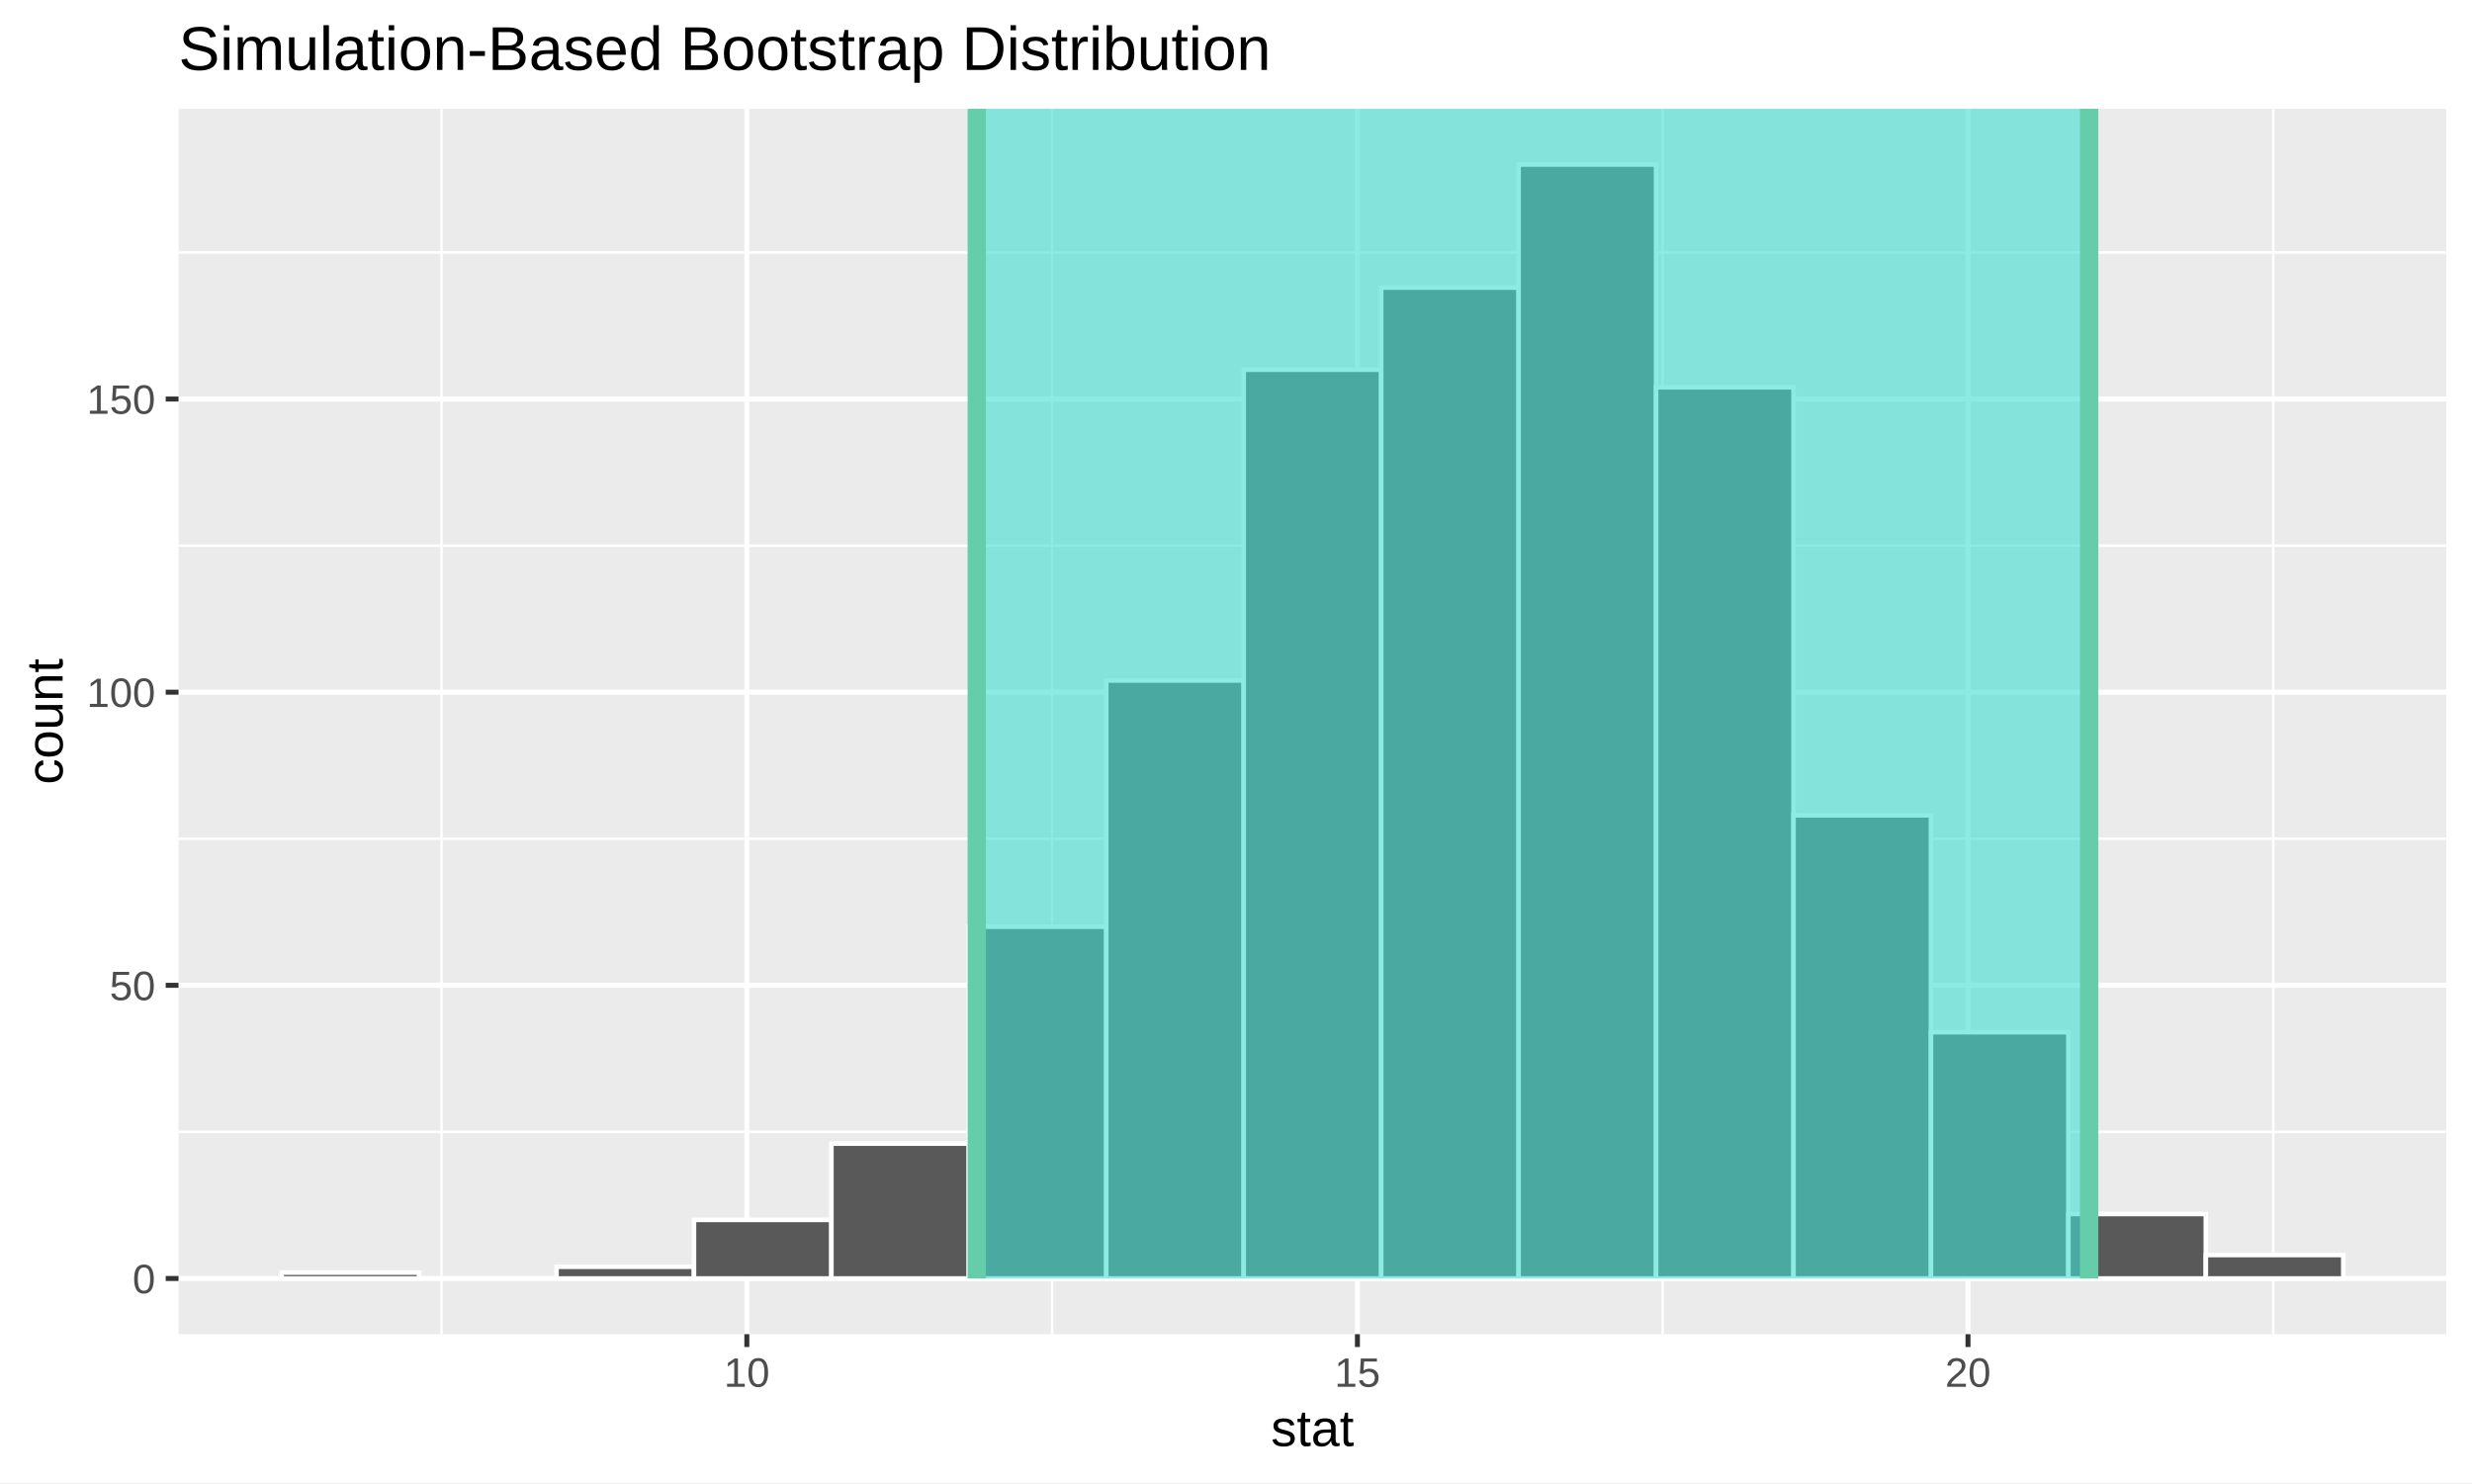
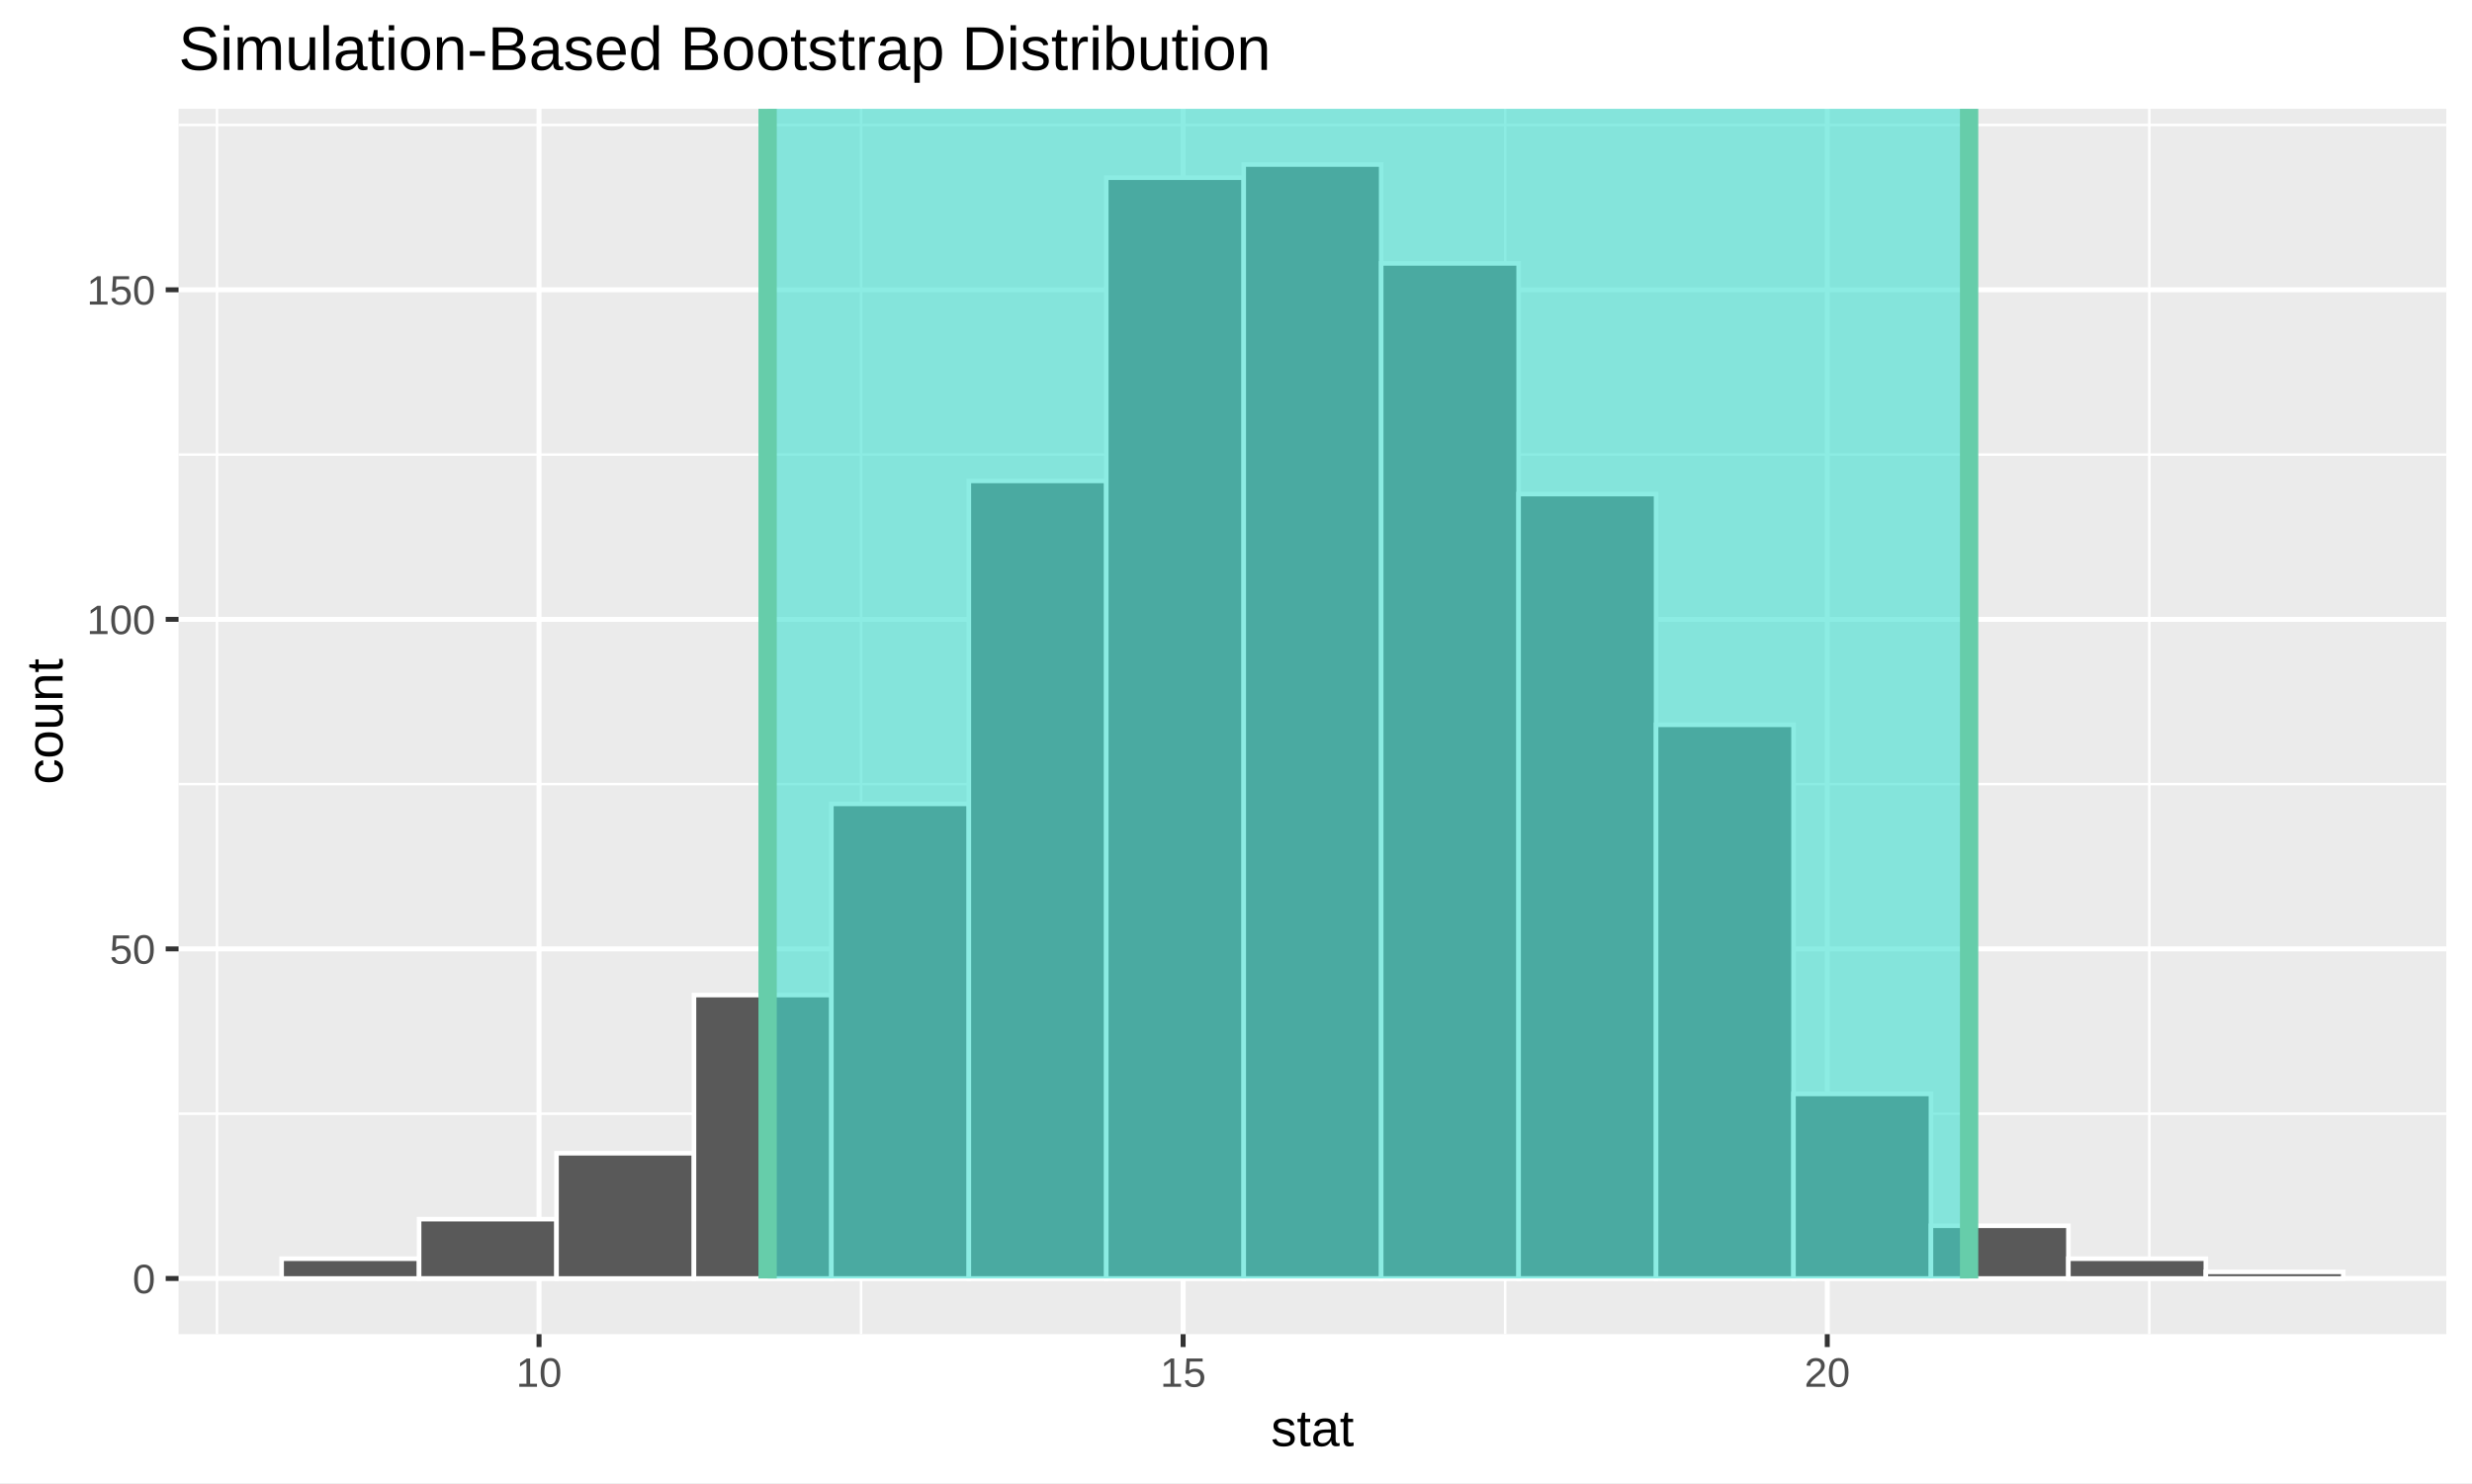
<svg xmlns="http://www.w3.org/2000/svg" class="svglite" width="576.00pt" height="345.60pt" viewBox="0 0 576.00 345.60">
  <defs>
    <style type="text/css">
    .svglite line, .svglite polyline, .svglite polygon, .svglite path, .svglite rect, .svglite circle {
      fill: none;
      stroke: #000000;
      stroke-linecap: round;
      stroke-linejoin: round;
      stroke-miterlimit: 10.00;
    }
    .svglite text {
      white-space: pre;
    }
  </style>
  </defs>
  <rect width="100%" height="100%" style="stroke: none; fill: #FFFFFF;" />
  <defs>
    <clipPath id="cpMC4wMHw1NzYuMDB8MC4wMHwzNDUuNjA=">
      <rect x="0.00" y="0.00" width="576.00" height="345.60" />
    </clipPath>
  </defs>
  <g clip-path="url(#cpMC4wMHw1NzYuMDB8MC4wMHwzNDUuNjA=)">
    <rect x="0.00" y="0.00" width="576.00" height="345.60" style="stroke-width: 1.16; stroke: #FFFFFF; fill: #FFFFFF;" />
  </g>
  <defs>
    <clipPath id="cpNDEuNjB8NTcwLjAyfDI1LjM2fDMxMC45Mg==">
      <rect x="41.60" y="25.36" width="528.42" height="285.56" />
    </clipPath>
  </defs>
  <g clip-path="url(#cpNDEuNjB8NTcwLjAyfDI1LjM2fDMxMC45Mg==)">
    <rect x="41.60" y="25.36" width="528.42" height="285.56" style="stroke-width: 1.16; stroke: none; fill: #EBEBEB;" />
-     <polyline points="41.60,263.78 570.02,263.78 " style="stroke-width: 0.58; stroke: #FFFFFF; stroke-linecap: butt;" />
-     <polyline points="41.60,195.47 570.02,195.47 " style="stroke-width: 0.58; stroke: #FFFFFF; stroke-linecap: butt;" />
-     <polyline points="41.60,127.15 570.02,127.15 " style="stroke-width: 0.58; stroke: #FFFFFF; stroke-linecap: butt;" />
-     <polyline points="41.60,58.83 570.02,58.83 " style="stroke-width: 0.58; stroke: #FFFFFF; stroke-linecap: butt;" />
-     <polyline points="102.88,310.92 102.88,25.36 " style="stroke-width: 0.58; stroke: #FFFFFF; stroke-linecap: butt;" />
-     <polyline points="245.15,310.92 245.15,25.36 " style="stroke-width: 0.58; stroke: #FFFFFF; stroke-linecap: butt;" />
-     <polyline points="387.42,310.92 387.42,25.36 " style="stroke-width: 0.58; stroke: #FFFFFF; stroke-linecap: butt;" />
-     <polyline points="529.69,310.92 529.69,25.36 " style="stroke-width: 0.58; stroke: #FFFFFF; stroke-linecap: butt;" />
+     <polyline points="41.60,259.54 570.02,259.54 " style="stroke-width: 0.58; stroke: #FFFFFF; stroke-linecap: butt;" />
+     <polyline points="41.60,182.73 570.02,182.73 " style="stroke-width: 0.58; stroke: #FFFFFF; stroke-linecap: butt;" />
+     <polyline points="41.60,105.93 570.02,105.93 " style="stroke-width: 0.58; stroke: #FFFFFF; stroke-linecap: butt;" />
+     <polyline points="41.60,29.12 570.02,29.12 " style="stroke-width: 0.58; stroke: #FFFFFF; stroke-linecap: butt;" />
+     <polyline points="50.56,310.92 50.56,25.36 " style="stroke-width: 0.58; stroke: #FFFFFF; stroke-linecap: butt;" />
+     <polyline points="200.64,310.92 200.64,25.36 " style="stroke-width: 0.58; stroke: #FFFFFF; stroke-linecap: butt;" />
+     <polyline points="350.72,310.92 350.72,25.36 " style="stroke-width: 0.58; stroke: #FFFFFF; stroke-linecap: butt;" />
+     <polyline points="500.81,310.92 500.81,25.36 " style="stroke-width: 0.58; stroke: #FFFFFF; stroke-linecap: butt;" />
    <polyline points="41.60,297.94 570.02,297.94 " style="stroke-width: 1.16; stroke: #FFFFFF; stroke-linecap: butt;" />
-     <polyline points="41.60,229.62 570.02,229.62 " style="stroke-width: 1.16; stroke: #FFFFFF; stroke-linecap: butt;" />
-     <polyline points="41.60,161.31 570.02,161.31 " style="stroke-width: 1.16; stroke: #FFFFFF; stroke-linecap: butt;" />
-     <polyline points="41.60,92.99 570.02,92.99 " style="stroke-width: 1.16; stroke: #FFFFFF; stroke-linecap: butt;" />
-     <polyline points="174.02,310.92 174.02,25.36 " style="stroke-width: 1.16; stroke: #FFFFFF; stroke-linecap: butt;" />
-     <polyline points="316.29,310.92 316.29,25.36 " style="stroke-width: 1.16; stroke: #FFFFFF; stroke-linecap: butt;" />
-     <polyline points="458.56,310.92 458.56,25.36 " style="stroke-width: 1.16; stroke: #FFFFFF; stroke-linecap: butt;" />
-     <rect x="65.62" y="296.57" width="32.03" height="1.37" style="stroke-width: 1.07; stroke: #FFFFFF; stroke-linecap: square; stroke-linejoin: miter; fill: #595959;" />
-     <rect x="97.65" y="297.94" width="32.03" height="0.00" style="stroke-width: 1.07; stroke: #FFFFFF; stroke-linecap: square; stroke-linejoin: miter; fill: #595959;" />
-     <rect x="129.67" y="295.21" width="32.03" height="2.73" style="stroke-width: 1.07; stroke: #FFFFFF; stroke-linecap: square; stroke-linejoin: miter; fill: #595959;" />
-     <rect x="161.70" y="284.28" width="32.03" height="13.66" style="stroke-width: 1.07; stroke: #FFFFFF; stroke-linecap: square; stroke-linejoin: miter; fill: #595959;" />
-     <rect x="193.72" y="266.51" width="32.03" height="31.43" style="stroke-width: 1.07; stroke: #FFFFFF; stroke-linecap: square; stroke-linejoin: miter; fill: #595959;" />
-     <rect x="225.75" y="215.96" width="32.03" height="81.98" style="stroke-width: 1.07; stroke: #FFFFFF; stroke-linecap: square; stroke-linejoin: miter; fill: #595959;" />
-     <rect x="257.77" y="158.58" width="32.03" height="139.36" style="stroke-width: 1.07; stroke: #FFFFFF; stroke-linecap: square; stroke-linejoin: miter; fill: #595959;" />
-     <rect x="289.80" y="86.16" width="32.03" height="211.78" style="stroke-width: 1.07; stroke: #FFFFFF; stroke-linecap: square; stroke-linejoin: miter; fill: #595959;" />
-     <rect x="321.83" y="67.03" width="32.03" height="230.91" style="stroke-width: 1.07; stroke: #FFFFFF; stroke-linecap: square; stroke-linejoin: miter; fill: #595959;" />
-     <rect x="353.85" y="38.34" width="32.03" height="259.60" style="stroke-width: 1.07; stroke: #FFFFFF; stroke-linecap: square; stroke-linejoin: miter; fill: #595959;" />
-     <rect x="385.88" y="90.26" width="32.03" height="207.68" style="stroke-width: 1.07; stroke: #FFFFFF; stroke-linecap: square; stroke-linejoin: miter; fill: #595959;" />
-     <rect x="417.90" y="190.00" width="32.03" height="107.94" style="stroke-width: 1.07; stroke: #FFFFFF; stroke-linecap: square; stroke-linejoin: miter; fill: #595959;" />
-     <rect x="449.93" y="240.55" width="32.03" height="57.39" style="stroke-width: 1.07; stroke: #FFFFFF; stroke-linecap: square; stroke-linejoin: miter; fill: #595959;" />
-     <rect x="481.95" y="282.91" width="32.03" height="15.03" style="stroke-width: 1.07; stroke: #FFFFFF; stroke-linecap: square; stroke-linejoin: miter; fill: #595959;" />
-     <rect x="513.98" y="292.47" width="32.03" height="5.47" style="stroke-width: 1.07; stroke: #FFFFFF; stroke-linecap: square; stroke-linejoin: miter; fill: #595959;" />
-     <rect x="227.60" y="25.36" width="259.19" height="272.58" style="stroke-width: 1.07; stroke: none; stroke-linecap: square; stroke-linejoin: miter; fill: #40E0D0; fill-opacity: 0.60;" />
-     <line x1="227.60" y1="297.94" x2="227.60" y2="25.36" style="stroke-width: 4.27; stroke: #66CDAA; stroke-linecap: butt;" />
-     <line x1="486.79" y1="297.94" x2="486.79" y2="25.36" style="stroke-width: 4.27; stroke: #66CDAA; stroke-linecap: butt;" />
+     <polyline points="41.60,221.13 570.02,221.13 " style="stroke-width: 1.16; stroke: #FFFFFF; stroke-linecap: butt;" />
+     <polyline points="41.60,144.33 570.02,144.33 " style="stroke-width: 1.16; stroke: #FFFFFF; stroke-linecap: butt;" />
+     <polyline points="41.60,67.53 570.02,67.53 " style="stroke-width: 1.16; stroke: #FFFFFF; stroke-linecap: butt;" />
+     <polyline points="125.60,310.92 125.60,25.36 " style="stroke-width: 1.16; stroke: #FFFFFF; stroke-linecap: butt;" />
+     <polyline points="275.68,310.92 275.68,25.36 " style="stroke-width: 1.16; stroke: #FFFFFF; stroke-linecap: butt;" />
+     <polyline points="425.77,310.92 425.77,25.36 " style="stroke-width: 1.16; stroke: #FFFFFF; stroke-linecap: butt;" />
+     <rect x="65.62" y="293.33" width="32.03" height="4.61" style="stroke-width: 1.07; stroke: #FFFFFF; stroke-linecap: square; stroke-linejoin: miter; fill: #595959;" />
+     <rect x="97.65" y="284.11" width="32.03" height="13.82" style="stroke-width: 1.07; stroke: #FFFFFF; stroke-linecap: square; stroke-linejoin: miter; fill: #595959;" />
+     <rect x="129.67" y="268.75" width="32.03" height="29.19" style="stroke-width: 1.07; stroke: #FFFFFF; stroke-linecap: square; stroke-linejoin: miter; fill: #595959;" />
+     <rect x="161.70" y="231.89" width="32.03" height="66.05" style="stroke-width: 1.07; stroke: #FFFFFF; stroke-linecap: square; stroke-linejoin: miter; fill: #595959;" />
+     <rect x="193.72" y="187.34" width="32.03" height="110.60" style="stroke-width: 1.07; stroke: #FFFFFF; stroke-linecap: square; stroke-linejoin: miter; fill: #595959;" />
+     <rect x="225.75" y="112.07" width="32.03" height="185.87" style="stroke-width: 1.07; stroke: #FFFFFF; stroke-linecap: square; stroke-linejoin: miter; fill: #595959;" />
+     <rect x="257.77" y="41.41" width="32.03" height="256.53" style="stroke-width: 1.07; stroke: #FFFFFF; stroke-linecap: square; stroke-linejoin: miter; fill: #595959;" />
+     <rect x="289.80" y="38.34" width="32.03" height="259.60" style="stroke-width: 1.07; stroke: #FFFFFF; stroke-linecap: square; stroke-linejoin: miter; fill: #595959;" />
+     <rect x="321.83" y="61.38" width="32.03" height="236.56" style="stroke-width: 1.07; stroke: #FFFFFF; stroke-linecap: square; stroke-linejoin: miter; fill: #595959;" />
+     <rect x="353.85" y="115.14" width="32.03" height="182.79" style="stroke-width: 1.07; stroke: #FFFFFF; stroke-linecap: square; stroke-linejoin: miter; fill: #595959;" />
+     <rect x="385.88" y="168.91" width="32.03" height="129.03" style="stroke-width: 1.07; stroke: #FFFFFF; stroke-linecap: square; stroke-linejoin: miter; fill: #595959;" />
+     <rect x="417.90" y="254.93" width="32.03" height="43.01" style="stroke-width: 1.07; stroke: #FFFFFF; stroke-linecap: square; stroke-linejoin: miter; fill: #595959;" />
+     <rect x="449.93" y="285.65" width="32.03" height="12.29" style="stroke-width: 1.07; stroke: #FFFFFF; stroke-linecap: square; stroke-linejoin: miter; fill: #595959;" />
+     <rect x="481.95" y="293.33" width="32.03" height="4.61" style="stroke-width: 1.07; stroke: #FFFFFF; stroke-linecap: square; stroke-linejoin: miter; fill: #595959;" />
+     <rect x="513.98" y="296.40" width="32.03" height="1.54" style="stroke-width: 1.07; stroke: #FFFFFF; stroke-linecap: square; stroke-linejoin: miter; fill: #595959;" />
+     <rect x="178.86" y="25.36" width="279.96" height="272.58" style="stroke-width: 1.07; stroke: none; stroke-linecap: square; stroke-linejoin: miter; fill: #40E0D0; fill-opacity: 0.60;" />
+     <line x1="178.86" y1="297.94" x2="178.86" y2="25.36" style="stroke-width: 4.27; stroke: #66CDAA; stroke-linecap: butt;" />
+     <line x1="458.82" y1="297.94" x2="458.82" y2="25.36" style="stroke-width: 4.27; stroke: #66CDAA; stroke-linecap: butt;" />
  </g>
  <g clip-path="url(#cpMC4wMHw1NzYuMDB8MC4wMHwzNDUuNjA=)">
    <text x="36.22" y="301.38" text-anchor="end" style="font-size: 9.60px;fill: #4D4D4D; font-family: &quot;Arial&quot;;" textLength="5.34px" lengthAdjust="spacingAndGlyphs">0</text>
-     <text x="36.22" y="233.07" text-anchor="end" style="font-size: 9.60px;fill: #4D4D4D; font-family: &quot;Arial&quot;;" textLength="10.67px" lengthAdjust="spacingAndGlyphs">50</text>
-     <text x="36.22" y="164.75" text-anchor="end" style="font-size: 9.60px;fill: #4D4D4D; font-family: &quot;Arial&quot;;" textLength="16.01px" lengthAdjust="spacingAndGlyphs">100</text>
-     <text x="36.22" y="96.43" text-anchor="end" style="font-size: 9.60px;fill: #4D4D4D; font-family: &quot;Arial&quot;;" textLength="16.01px" lengthAdjust="spacingAndGlyphs">150</text>
+     <text x="36.22" y="224.58" text-anchor="end" style="font-size: 9.60px;fill: #4D4D4D; font-family: &quot;Arial&quot;;" textLength="10.67px" lengthAdjust="spacingAndGlyphs">50</text>
+     <text x="36.22" y="147.77" text-anchor="end" style="font-size: 9.60px;fill: #4D4D4D; font-family: &quot;Arial&quot;;" textLength="16.01px" lengthAdjust="spacingAndGlyphs">100</text>
+     <text x="36.22" y="70.97" text-anchor="end" style="font-size: 9.60px;fill: #4D4D4D; font-family: &quot;Arial&quot;;" textLength="16.01px" lengthAdjust="spacingAndGlyphs">150</text>
    <polyline points="38.61,297.94 41.60,297.94 " style="stroke-width: 1.16; stroke: #333333; stroke-linecap: butt;" />
-     <polyline points="38.61,229.62 41.60,229.62 " style="stroke-width: 1.16; stroke: #333333; stroke-linecap: butt;" />
-     <polyline points="38.61,161.31 41.60,161.31 " style="stroke-width: 1.16; stroke: #333333; stroke-linecap: butt;" />
-     <polyline points="38.61,92.99 41.60,92.99 " style="stroke-width: 1.16; stroke: #333333; stroke-linecap: butt;" />
-     <polyline points="174.02,313.91 174.02,310.92 " style="stroke-width: 1.16; stroke: #333333; stroke-linecap: butt;" />
-     <polyline points="316.29,313.91 316.29,310.92 " style="stroke-width: 1.16; stroke: #333333; stroke-linecap: butt;" />
-     <polyline points="458.56,313.91 458.56,310.92 " style="stroke-width: 1.16; stroke: #333333; stroke-linecap: butt;" />
-     <text x="174.02" y="323.18" text-anchor="middle" style="font-size: 9.60px;fill: #4D4D4D; font-family: &quot;Arial&quot;;" textLength="10.67px" lengthAdjust="spacingAndGlyphs">10</text>
-     <text x="316.29" y="323.18" text-anchor="middle" style="font-size: 9.60px;fill: #4D4D4D; font-family: &quot;Arial&quot;;" textLength="10.67px" lengthAdjust="spacingAndGlyphs">15</text>
-     <text x="458.56" y="323.18" text-anchor="middle" style="font-size: 9.60px;fill: #4D4D4D; font-family: &quot;Arial&quot;;" textLength="10.67px" lengthAdjust="spacingAndGlyphs">20</text>
+     <polyline points="38.61,221.13 41.60,221.13 " style="stroke-width: 1.16; stroke: #333333; stroke-linecap: butt;" />
+     <polyline points="38.61,144.33 41.60,144.33 " style="stroke-width: 1.16; stroke: #333333; stroke-linecap: butt;" />
+     <polyline points="38.61,67.53 41.60,67.53 " style="stroke-width: 1.16; stroke: #333333; stroke-linecap: butt;" />
+     <polyline points="125.60,313.91 125.60,310.92 " style="stroke-width: 1.16; stroke: #333333; stroke-linecap: butt;" />
+     <polyline points="275.68,313.91 275.68,310.92 " style="stroke-width: 1.16; stroke: #333333; stroke-linecap: butt;" />
+     <polyline points="425.77,313.91 425.77,310.92 " style="stroke-width: 1.16; stroke: #333333; stroke-linecap: butt;" />
+     <text x="125.60" y="323.18" text-anchor="middle" style="font-size: 9.60px;fill: #4D4D4D; font-family: &quot;Arial&quot;;" textLength="10.67px" lengthAdjust="spacingAndGlyphs">10</text>
+     <text x="275.68" y="323.18" text-anchor="middle" style="font-size: 9.60px;fill: #4D4D4D; font-family: &quot;Arial&quot;;" textLength="10.67px" lengthAdjust="spacingAndGlyphs">15</text>
+     <text x="425.77" y="323.18" text-anchor="middle" style="font-size: 9.60px;fill: #4D4D4D; font-family: &quot;Arial&quot;;" textLength="10.67px" lengthAdjust="spacingAndGlyphs">20</text>
    <text x="305.81" y="336.98" text-anchor="middle" style="font-size: 12.00px; font-family: &quot;Arial&quot;;" textLength="19.34px" lengthAdjust="spacingAndGlyphs">stat</text>
    <text transform="translate(14.59,168.14) rotate(-90)" text-anchor="middle" style="font-size: 12.00px; font-family: &quot;Arial&quot;;" textLength="29.35px" lengthAdjust="spacingAndGlyphs">count</text>
    <text x="41.60" y="16.30" style="font-size: 14.40px; font-family: &quot;Arial&quot;;" textLength="254.38px" lengthAdjust="spacingAndGlyphs">Simulation-Based Bootstrap Distribution</text>
  </g>
</svg>
